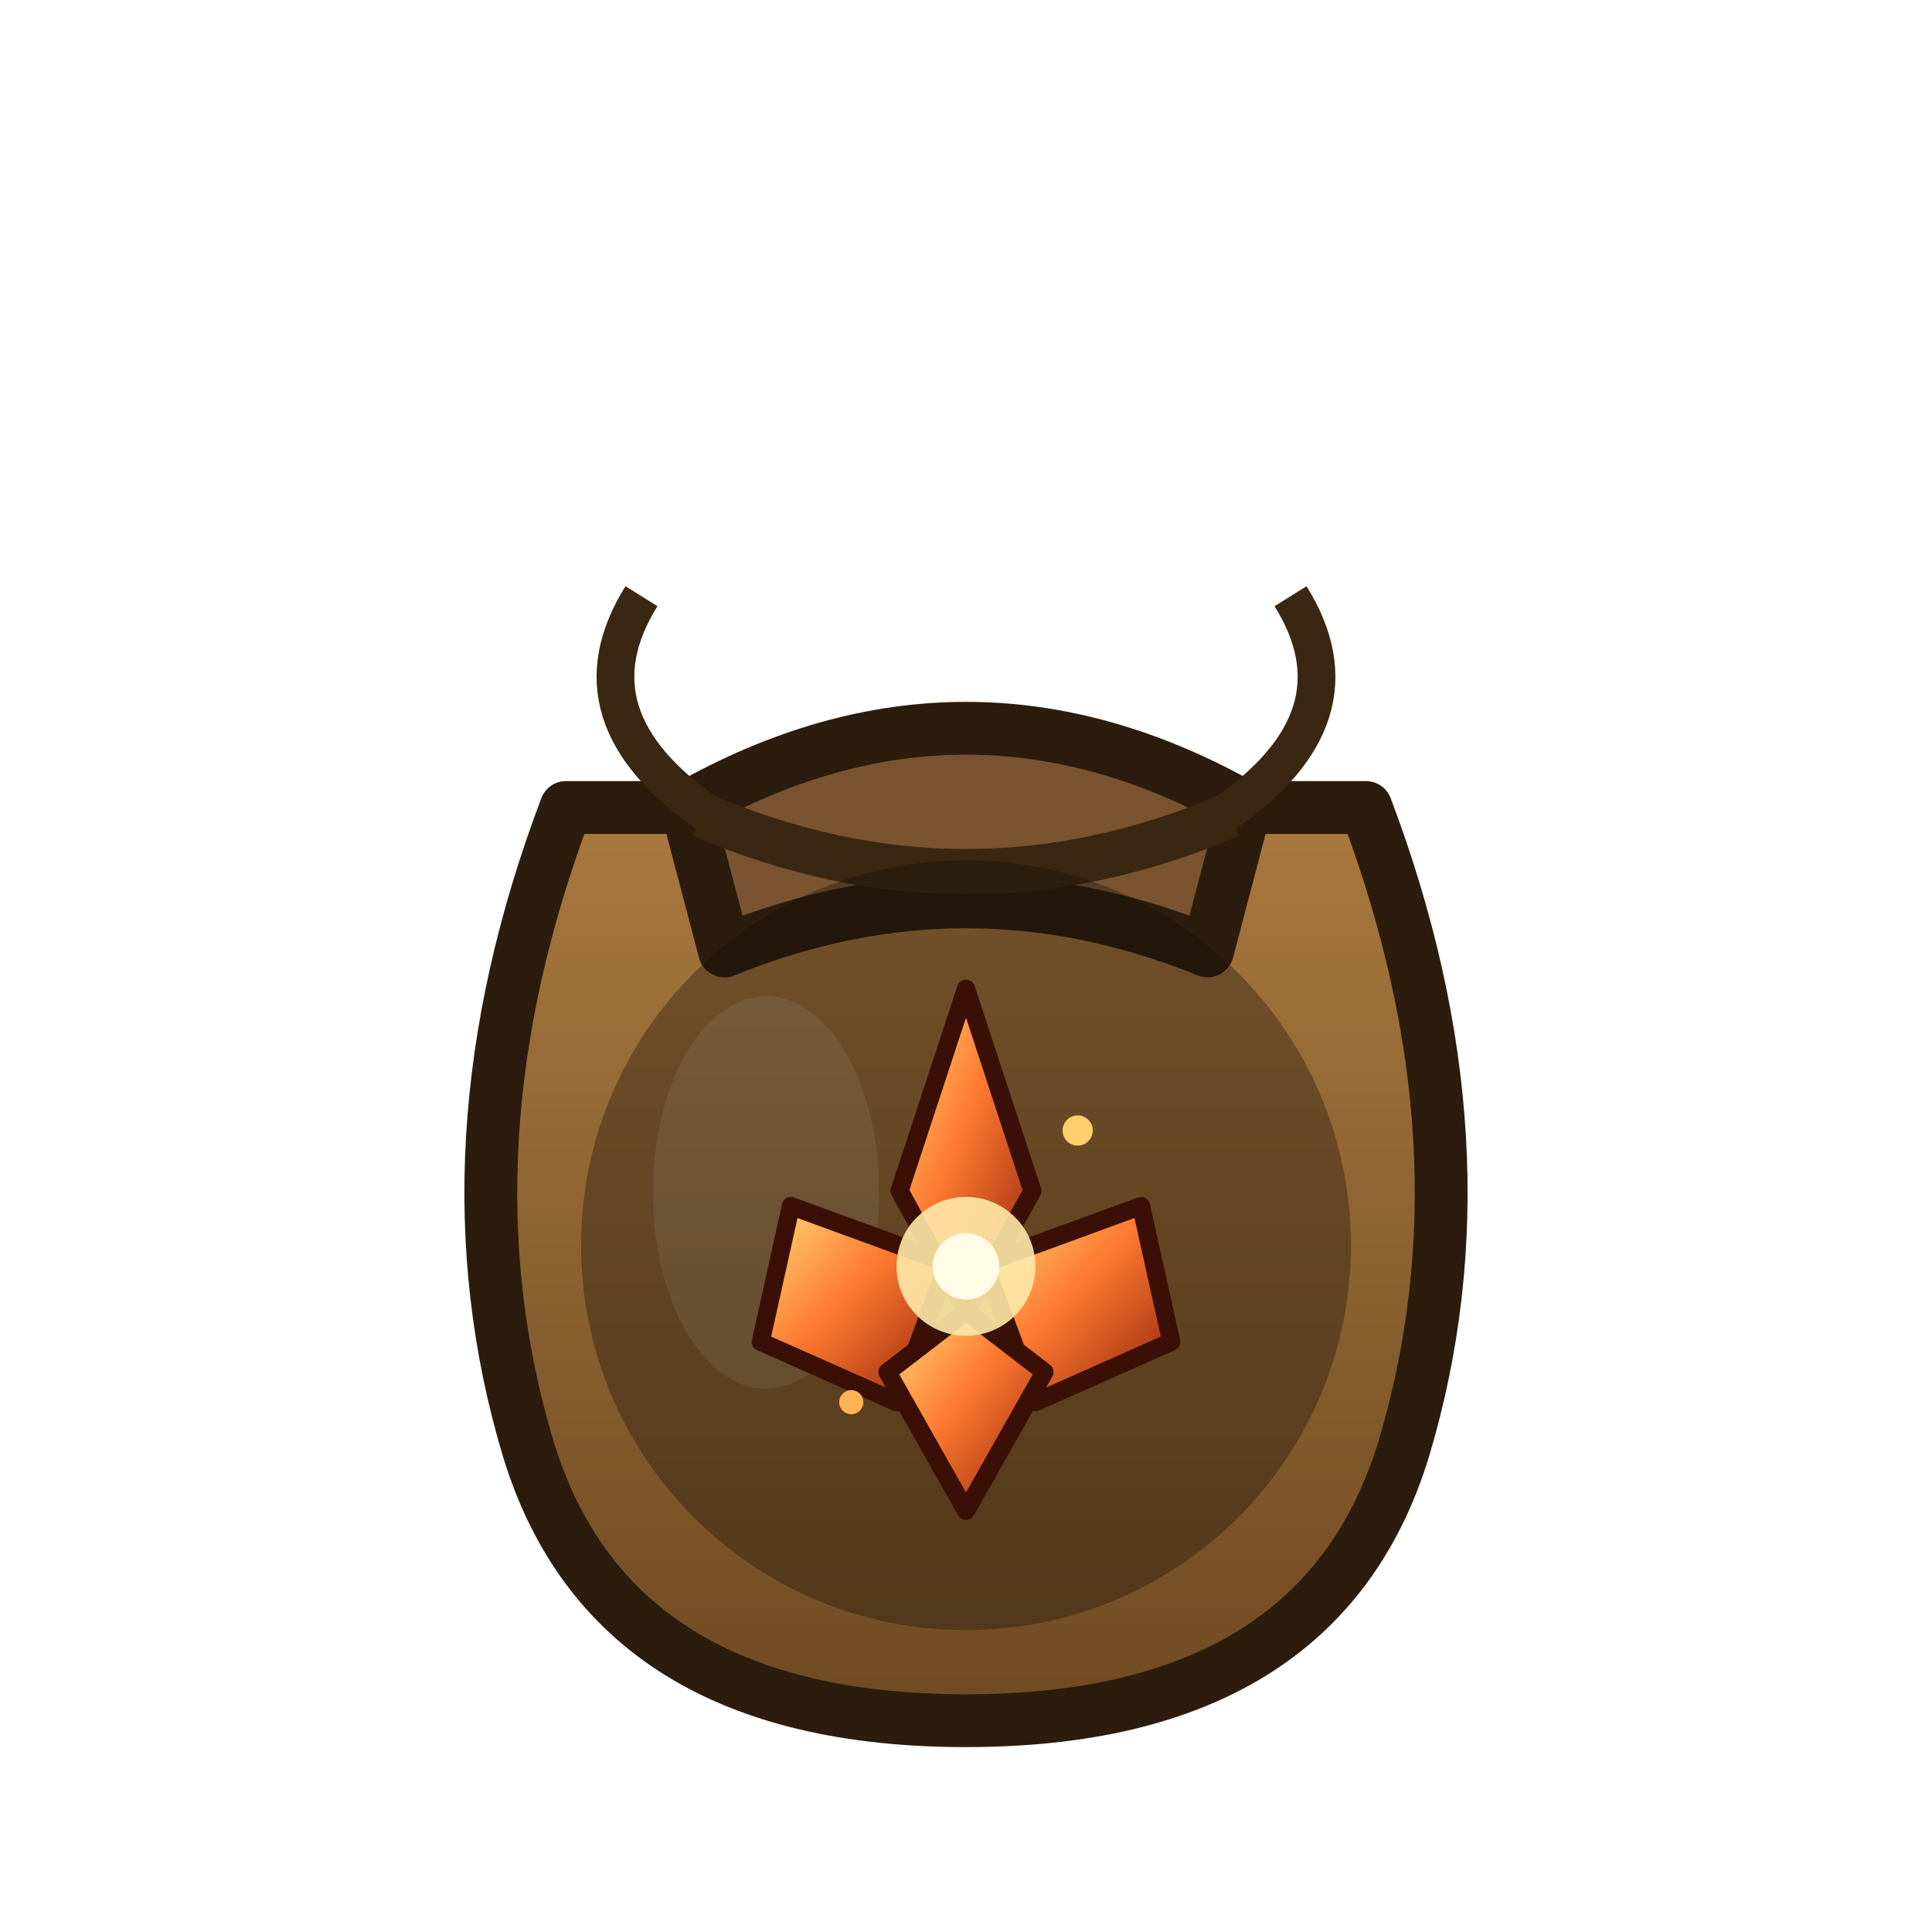
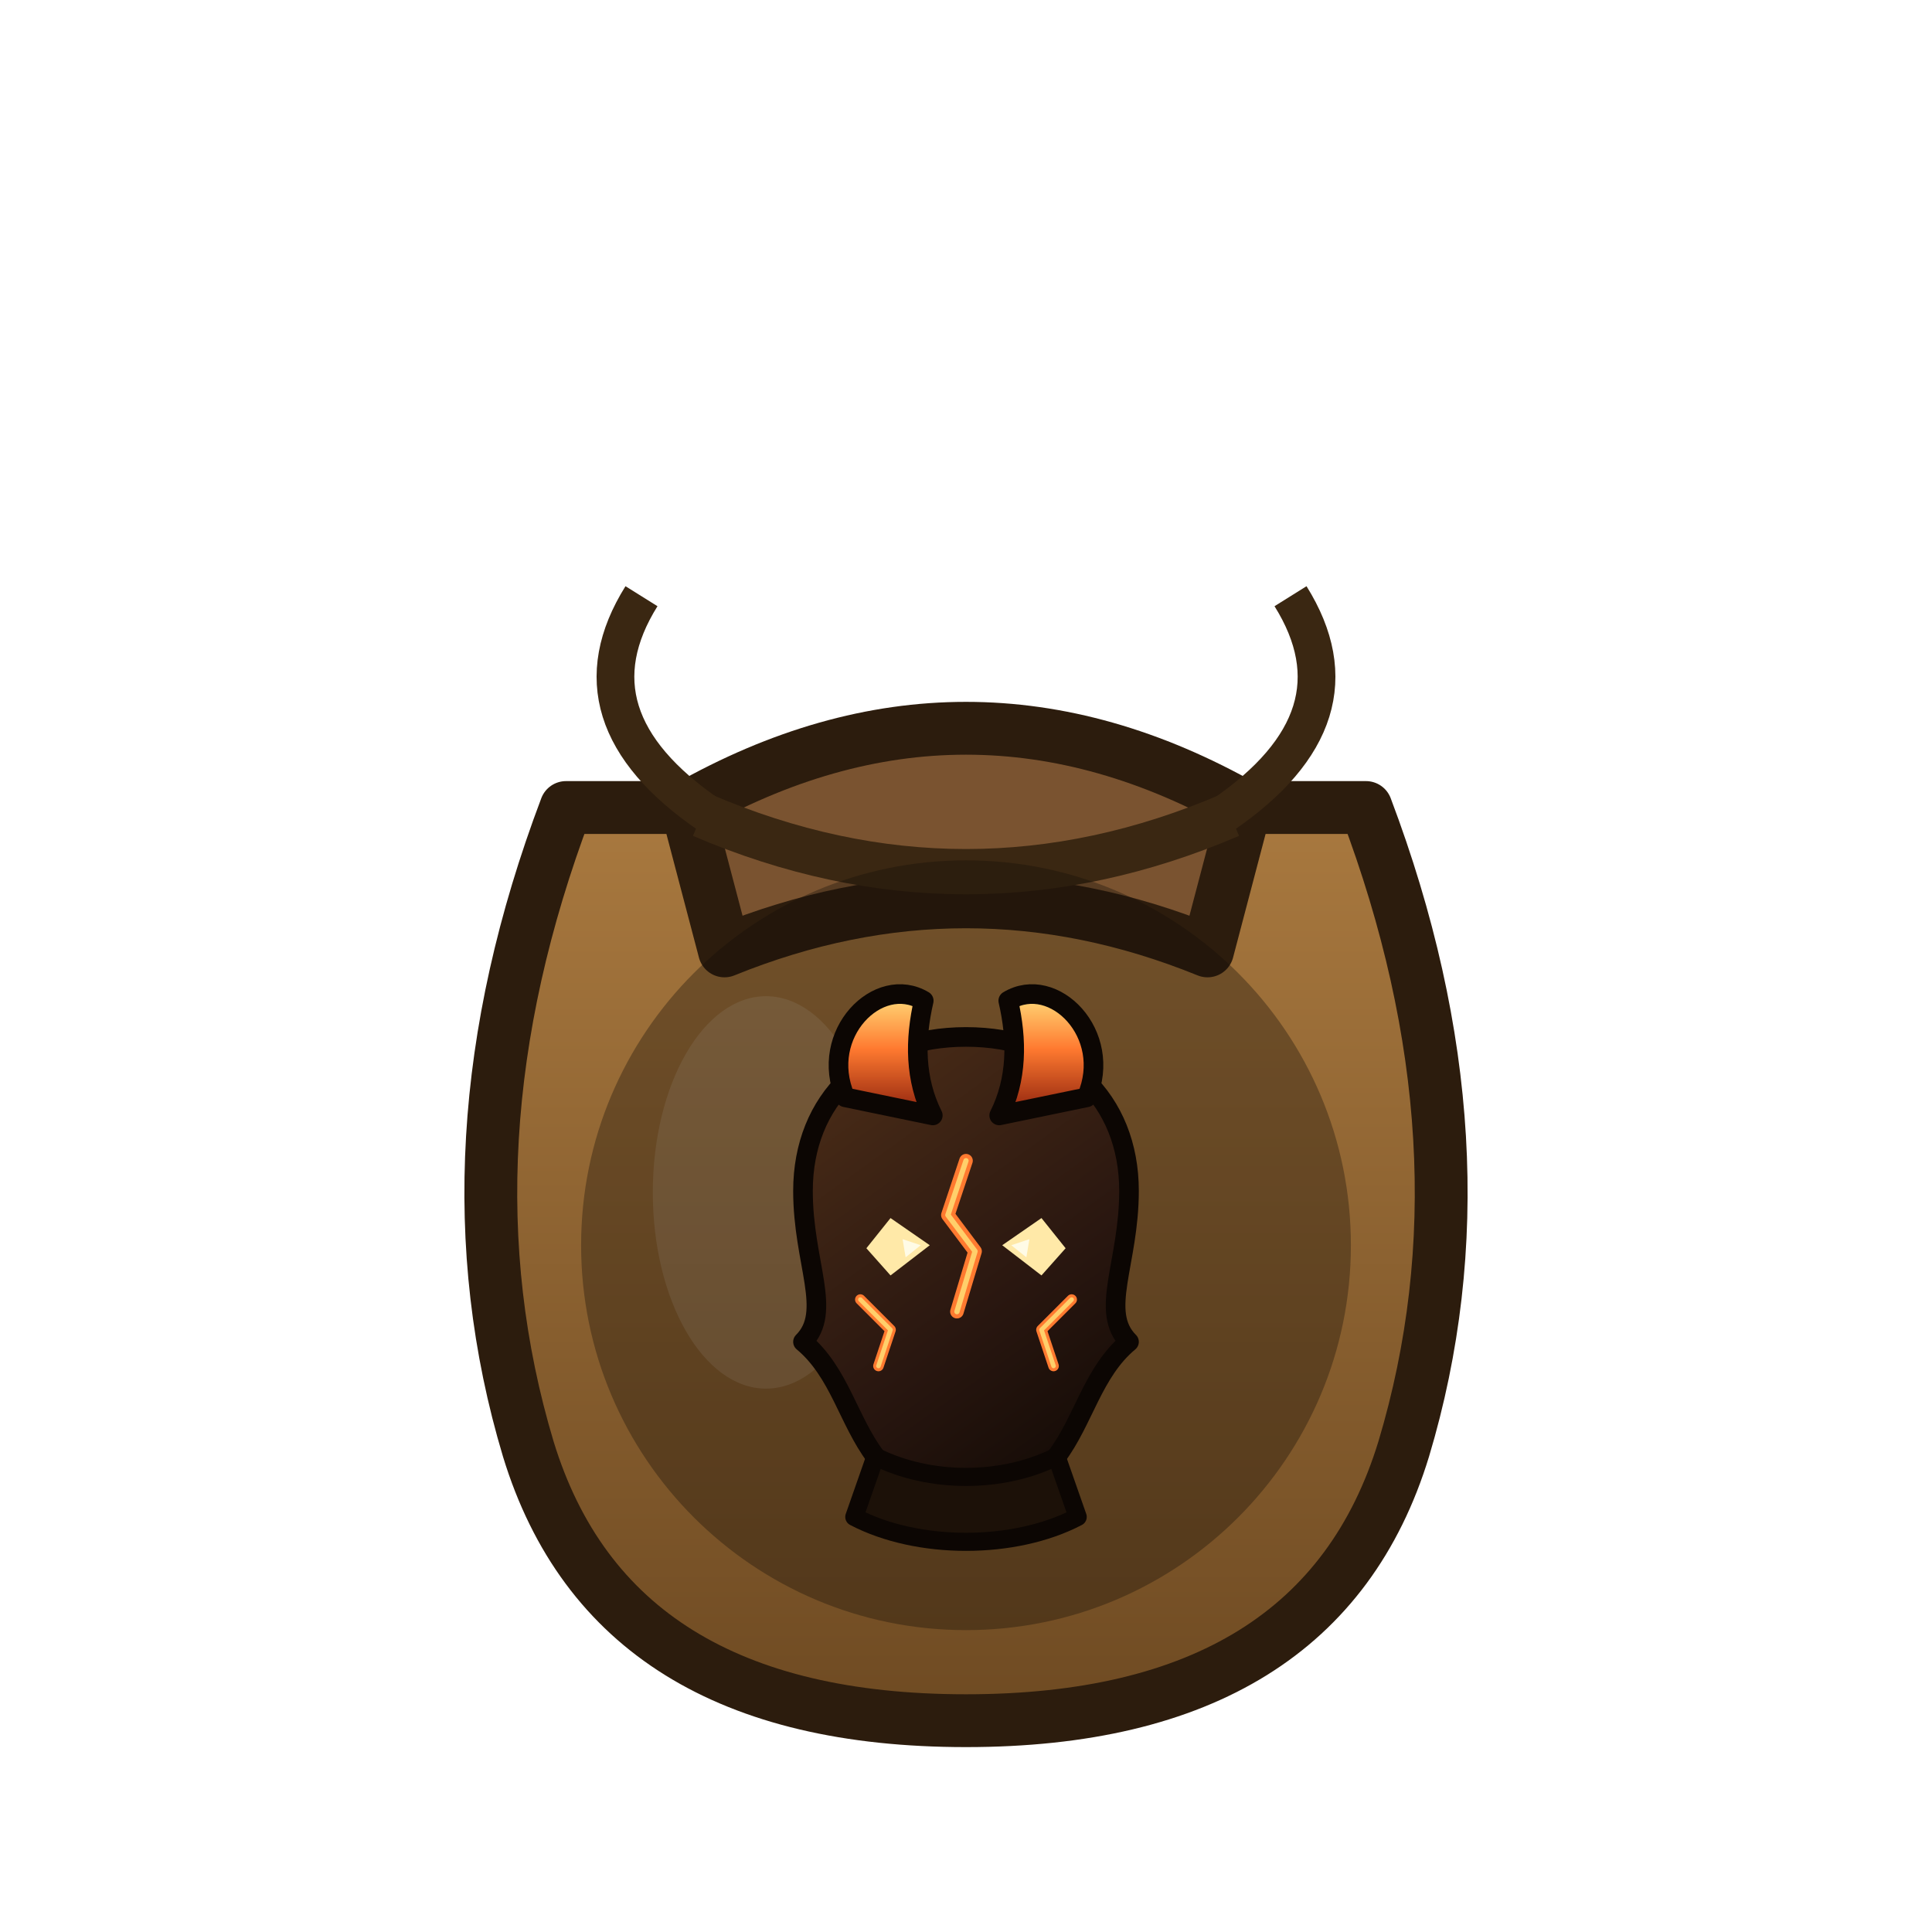
<svg xmlns="http://www.w3.org/2000/svg" viewBox="0 0 512 512">
  <defs>
    <linearGradient id="ember_minion_pouch_pouch_body" x1="0" y1="0" x2="0" y2="1">
      <stop offset="0" stop-color="#a9793f" />
      <stop offset="1" stop-color="#6e4a22" />
    </linearGradient>
  </defs>
  <g stroke="#2c1c0d" stroke-width="14" stroke-linejoin="round">
    <path d="M150 214 Q116 304 140 384 Q162 456 256 456 Q350 456 372 384 Q396 304 362 214 Z" fill="url(#ember_minion_pouch_pouch_body)" />
    <path d="M182 214 Q256 172 330 214 L320 252 Q256 226 192 252 Z" fill="#7a5330" />
    <path d="M186 216 Q256 246 326 216" fill="none" stroke="#3a2712" stroke-width="12" />
    <path d="M188 216 Q150 190 170 158" fill="none" stroke="#3a2712" stroke-width="10" />
    <path d="M324 216 Q362 190 342 158" fill="none" stroke="#3a2712" stroke-width="10" />
  </g>
  <ellipse cx="203" cy="316" rx="30" ry="52" fill="rgba(255,255,255,0.13)" />
  <circle cx="256" cy="330" r="102" fill="rgba(20,14,6,0.34)" />
  <g transform="translate(153.6 227.6) scale(0.4)">
    <defs>
-       <linearGradient id="ember_minion_pouch_shard_g" x1="0" y1="0" x2="1" y2="1">
+       <linearGradient id="ember_minion_pouch_head_g" x1="0.2" y1="0" x2="0.7" y2="1">
+         <stop offset="0" stop-color="#4a2c17" />
+         <stop offset="0.6" stop-color="#2a1710" />
+         <stop offset="1" stop-color="#140b06" />
+       </linearGradient>
+       <linearGradient id="ember_minion_pouch_horn_g" x1="0" y1="0" x2="0" y2="1">
        <stop offset="0" stop-color="#ffdd7a" />
        <stop offset="0.45" stop-color="#ff7a30" />
        <stop offset="1" stop-color="#8a1f0c" />
      </linearGradient>
    </defs>
-     <g stroke="#3a1006" stroke-width="12" stroke-linejoin="round" stroke-linecap="round">
-       <polygon points="256,86 300,220 256,300 212,220" fill="url(#ember_minion_pouch_shard_g)" />
-       <polygon points="140,230 244,268 210,360 120,320" fill="url(#ember_minion_pouch_shard_g)" />
-       <polygon points="372,230 268,268 302,360 392,320" fill="url(#ember_minion_pouch_shard_g)" />
-       <polygon points="204,340 256,300 308,340 256,432" fill="url(#ember_minion_pouch_shard_g)" />
+     <g stroke="#0c0603" stroke-width="13" stroke-linejoin="round" stroke-linecap="round">
+       <path d="M 256 118 C 190 118 148 160 148 220 C 148 268 168 300 148 320 C 172 340 178 372 196 396 C 216 420 236 430 256 430 C 276 430 296 420 316 396 C 334 372 340 340 364 320 C 344 300 364 268 364 220 C 364 160 322 118 256 118 Z" fill="url(#ember_minion_pouch_head_g)" />
+       <path d="M 176 158 C 158 116 198 76 228 94 C 222 120 222 146 234 170 Z" fill="url(#ember_minion_pouch_horn_g)" />
+       <path d="M 336 158 C 354 116 314 76 284 94 C 290 120 290 146 278 170 Z" fill="url(#ember_minion_pouch_horn_g)" />
    </g>
-     <circle cx="256" cy="270" r="46" fill="#ffe9a8" opacity="0.9" stroke="none" />
-     <circle cx="256" cy="270" r="22" fill="#fffbe6" stroke="none" />
-     <circle cx="330" cy="180" r="10" fill="#ffcf6b" stroke="none" />
-     <circle cx="180" cy="360" r="8" fill="#ffb454" stroke="none" />
+     <g stroke="none">
+       <path d="M 206 238 L 232 256 L 206 276 L 190 258 Z" fill="#ffe9a8" />
+       <path d="M 306 238 L 280 256 L 306 276 L 322 258 Z" fill="#ffe9a8" />
+       <path d="M 214 252 L 226 256 L 216 264 Z" fill="#fffbe6" />
+       <path d="M 298 252 L 286 256 L 296 264 Z" fill="#fffbe6" />
+     </g>
+     <g fill="none" stroke-linecap="round" stroke-linejoin="round">
+       <path d="M 256 200 L 244 236 L 262 260 L 250 300" stroke="#ff7a30" stroke-width="9" />
+       <path d="M 256 200 L 244 236 L 262 260 L 250 300" stroke="#ffcf6b" stroke-width="3.5" />
+       <path d="M 186 292 L 206 312 L 198 336" stroke="#ff7a30" stroke-width="7" />
+       <path d="M 186 292 L 206 312 L 198 336" stroke="#ffcf6b" stroke-width="3" />
+       <path d="M 326 292 L 306 312 L 314 336" stroke="#ff7a30" stroke-width="7" />
+       <path d="M 326 292 L 306 312 L 314 336" stroke="#ffcf6b" stroke-width="3" />
+     </g>
+     <path d="M 196 396 C 232 414 280 414 316 396 L 330 436 C 288 458 224 458 182 436 Z" fill="#1c1108" stroke="#0c0603" stroke-width="12" stroke-linejoin="round" />
  </g>
</svg>
